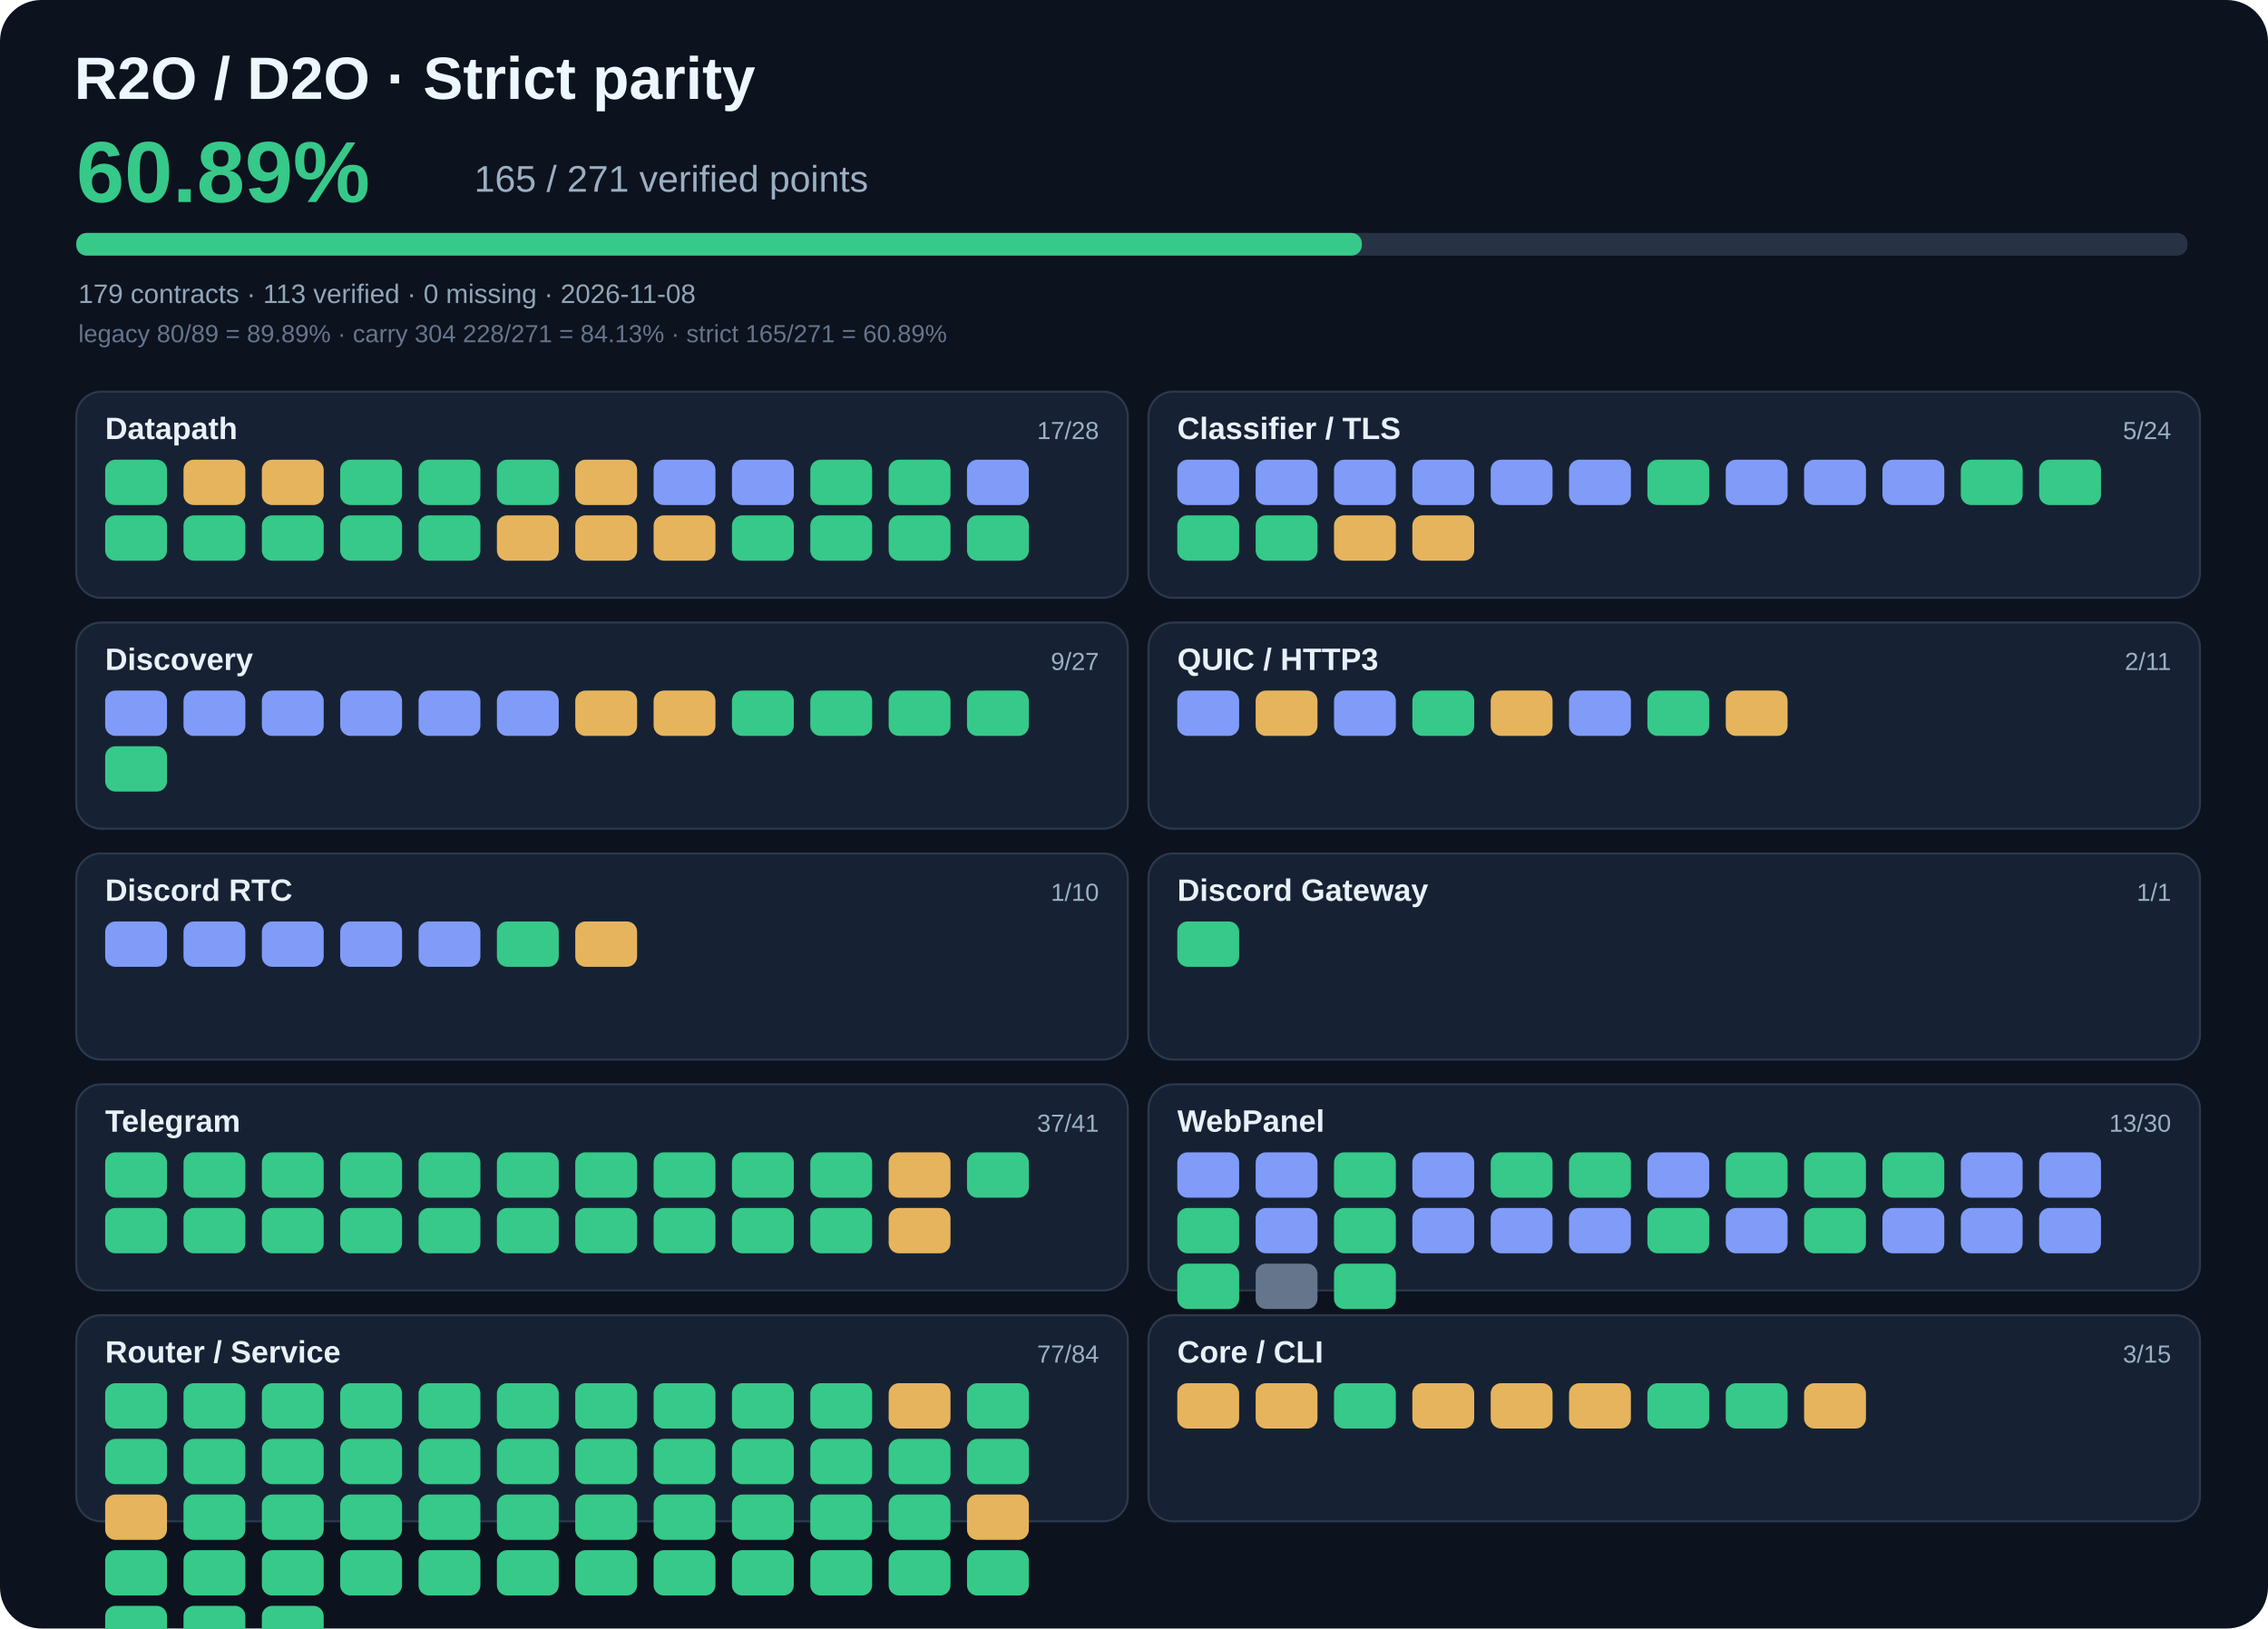
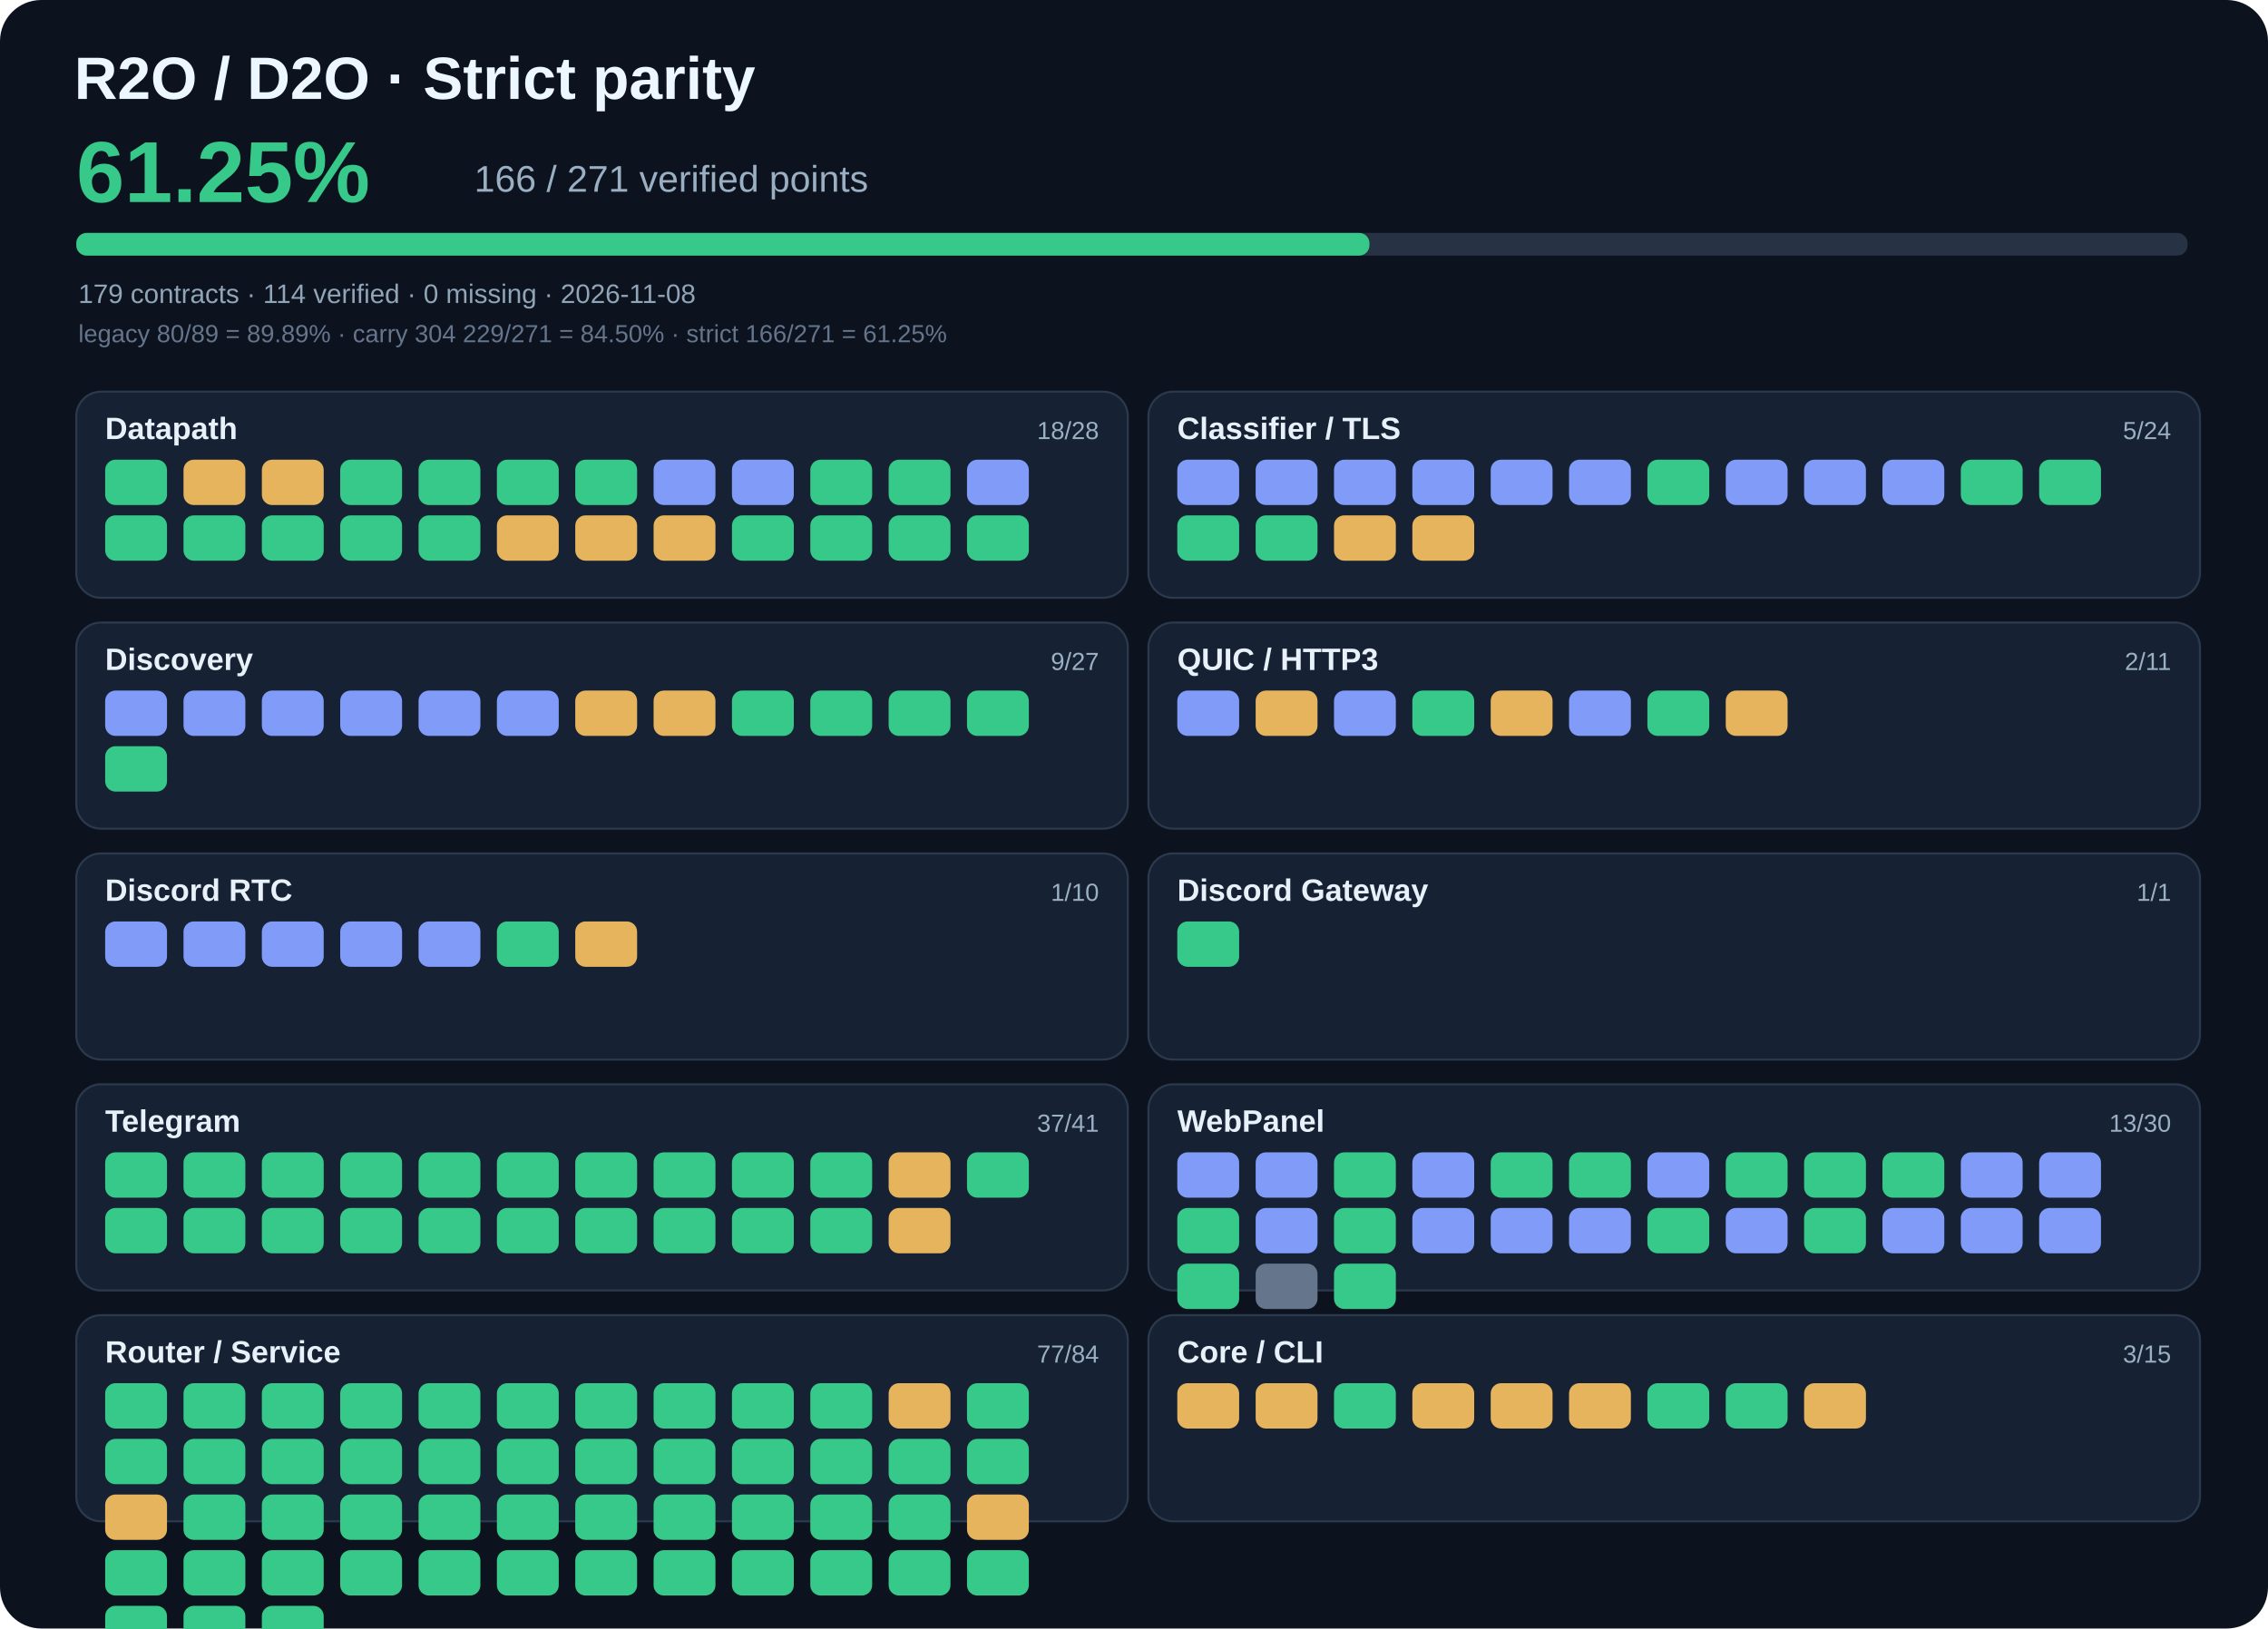
- <svg xmlns="http://www.w3.org/2000/svg" viewBox="0 0 1100 790" width="1100" height="790" role="img" aria-label="R2O strict parity 60.89%">
+ <svg xmlns="http://www.w3.org/2000/svg" viewBox="0 0 1100 790" width="1100" height="790" role="img" aria-label="R2O strict parity 61.25%">
  <rect width="1100" height="790" rx="20" fill="#0c121e" />
  <text x="36" y="48" fill="#edf7ff" font-family="Arial,sans-serif" font-size="29" font-weight="700">R2O / D2O · Strict parity</text>
-   <text x="37" y="98" fill="#36c989" font-family="Arial,sans-serif" font-size="42" font-weight="700">60.89%</text>
-   <text x="230" y="93" fill="#9bafc3" font-family="Arial,sans-serif" font-size="18">165 / 271 verified points</text>
+   <text x="37" y="98" fill="#36c989" font-family="Arial,sans-serif" font-size="42" font-weight="700">61.25%</text>
+   <text x="230" y="93" fill="#9bafc3" font-family="Arial,sans-serif" font-size="18">166 / 271 verified points</text>
  <rect x="37" y="113" width="1024" height="11" rx="5" fill="#273245" />
-   <rect x="37" y="113" width="623.5" height="11" rx="5" fill="#36c989" />
-   <text x="38" y="147" fill="#90a5b8" font-family="Arial,sans-serif" font-size="13">179 contracts · 113 verified · 0 missing · 2026-11-08</text>
-   <text x="38" y="166" fill="#65758c" font-family="Arial,sans-serif" font-size="12">legacy 80/89 = 89.89% · carry 304 228/271 = 84.13% · strict 165/271 = 60.89%</text>
+   <rect x="37" y="113" width="627.2" height="11" rx="5" fill="#36c989" />
+   <text x="38" y="147" fill="#90a5b8" font-family="Arial,sans-serif" font-size="13">179 contracts · 114 verified · 0 missing · 2026-11-08</text>
+   <text x="38" y="166" fill="#65758c" font-family="Arial,sans-serif" font-size="12">legacy 80/89 = 89.89% · carry 304 229/271 = 84.50% · strict 166/271 = 61.25%</text>
  <rect x="37" y="190" width="510" height="100" rx="12" fill="#162233" stroke="#2b394c" />
  <text x="51" y="213" fill="#e8f1fa" font-family="Arial,sans-serif" font-size="15" font-weight="700">Datapath</text>
-   <text x="533" y="213" text-anchor="end" fill="#9bb0c5" font-family="Arial,sans-serif" font-size="12">17/28</text>
+   <text x="533" y="213" text-anchor="end" fill="#9bb0c5" font-family="Arial,sans-serif" font-size="12">18/28</text>
  <rect x="51" y="223" width="30" height="22" rx="5" fill="#36c989" />
  <rect x="89" y="223" width="30" height="22" rx="5" fill="#e6b45d" />
  <rect x="127" y="223" width="30" height="22" rx="5" fill="#e6b45d" />
  <rect x="165" y="223" width="30" height="22" rx="5" fill="#36c989" />
  <rect x="203" y="223" width="30" height="22" rx="5" fill="#36c989" />
  <rect x="241" y="223" width="30" height="22" rx="5" fill="#36c989" />
-   <rect x="279" y="223" width="30" height="22" rx="5" fill="#e6b45d" />
+   <rect x="279" y="223" width="30" height="22" rx="5" fill="#36c989" />
  <rect x="317" y="223" width="30" height="22" rx="5" fill="#819bf8" />
  <rect x="355" y="223" width="30" height="22" rx="5" fill="#819bf8" />
  <rect x="393" y="223" width="30" height="22" rx="5" fill="#36c989" />
  <rect x="431" y="223" width="30" height="22" rx="5" fill="#36c989" />
  <rect x="469" y="223" width="30" height="22" rx="5" fill="#819bf8" />
  <rect x="51" y="250" width="30" height="22" rx="5" fill="#36c989" />
  <rect x="89" y="250" width="30" height="22" rx="5" fill="#36c989" />
  <rect x="127" y="250" width="30" height="22" rx="5" fill="#36c989" />
  <rect x="165" y="250" width="30" height="22" rx="5" fill="#36c989" />
  <rect x="203" y="250" width="30" height="22" rx="5" fill="#36c989" />
  <rect x="241" y="250" width="30" height="22" rx="5" fill="#e6b45d" />
  <rect x="279" y="250" width="30" height="22" rx="5" fill="#e6b45d" />
  <rect x="317" y="250" width="30" height="22" rx="5" fill="#e6b45d" />
  <rect x="355" y="250" width="30" height="22" rx="5" fill="#36c989" />
  <rect x="393" y="250" width="30" height="22" rx="5" fill="#36c989" />
  <rect x="431" y="250" width="30" height="22" rx="5" fill="#36c989" />
  <rect x="469" y="250" width="30" height="22" rx="5" fill="#36c989" />
  <rect x="557" y="190" width="510" height="100" rx="12" fill="#162233" stroke="#2b394c" />
  <text x="571" y="213" fill="#e8f1fa" font-family="Arial,sans-serif" font-size="15" font-weight="700">Classifier / TLS</text>
  <text x="1053" y="213" text-anchor="end" fill="#9bb0c5" font-family="Arial,sans-serif" font-size="12">5/24</text>
  <rect x="571" y="223" width="30" height="22" rx="5" fill="#819bf8" />
  <rect x="609" y="223" width="30" height="22" rx="5" fill="#819bf8" />
  <rect x="647" y="223" width="30" height="22" rx="5" fill="#819bf8" />
  <rect x="685" y="223" width="30" height="22" rx="5" fill="#819bf8" />
  <rect x="723" y="223" width="30" height="22" rx="5" fill="#819bf8" />
  <rect x="761" y="223" width="30" height="22" rx="5" fill="#819bf8" />
  <rect x="799" y="223" width="30" height="22" rx="5" fill="#36c989" />
  <rect x="837" y="223" width="30" height="22" rx="5" fill="#819bf8" />
  <rect x="875" y="223" width="30" height="22" rx="5" fill="#819bf8" />
  <rect x="913" y="223" width="30" height="22" rx="5" fill="#819bf8" />
  <rect x="951" y="223" width="30" height="22" rx="5" fill="#36c989" />
  <rect x="989" y="223" width="30" height="22" rx="5" fill="#36c989" />
  <rect x="571" y="250" width="30" height="22" rx="5" fill="#36c989" />
  <rect x="609" y="250" width="30" height="22" rx="5" fill="#36c989" />
  <rect x="647" y="250" width="30" height="22" rx="5" fill="#e6b45d" />
  <rect x="685" y="250" width="30" height="22" rx="5" fill="#e6b45d" />
  <rect x="37" y="302" width="510" height="100" rx="12" fill="#162233" stroke="#2b394c" />
  <text x="51" y="325" fill="#e8f1fa" font-family="Arial,sans-serif" font-size="15" font-weight="700">Discovery</text>
  <text x="533" y="325" text-anchor="end" fill="#9bb0c5" font-family="Arial,sans-serif" font-size="12">9/27</text>
  <rect x="51" y="335" width="30" height="22" rx="5" fill="#819bf8" />
  <rect x="89" y="335" width="30" height="22" rx="5" fill="#819bf8" />
  <rect x="127" y="335" width="30" height="22" rx="5" fill="#819bf8" />
  <rect x="165" y="335" width="30" height="22" rx="5" fill="#819bf8" />
  <rect x="203" y="335" width="30" height="22" rx="5" fill="#819bf8" />
  <rect x="241" y="335" width="30" height="22" rx="5" fill="#819bf8" />
  <rect x="279" y="335" width="30" height="22" rx="5" fill="#e6b45d" />
  <rect x="317" y="335" width="30" height="22" rx="5" fill="#e6b45d" />
  <rect x="355" y="335" width="30" height="22" rx="5" fill="#36c989" />
  <rect x="393" y="335" width="30" height="22" rx="5" fill="#36c989" />
  <rect x="431" y="335" width="30" height="22" rx="5" fill="#36c989" />
  <rect x="469" y="335" width="30" height="22" rx="5" fill="#36c989" />
  <rect x="51" y="362" width="30" height="22" rx="5" fill="#36c989" />
  <rect x="557" y="302" width="510" height="100" rx="12" fill="#162233" stroke="#2b394c" />
  <text x="571" y="325" fill="#e8f1fa" font-family="Arial,sans-serif" font-size="15" font-weight="700">QUIC / HTTP3</text>
  <text x="1053" y="325" text-anchor="end" fill="#9bb0c5" font-family="Arial,sans-serif" font-size="12">2/11</text>
  <rect x="571" y="335" width="30" height="22" rx="5" fill="#819bf8" />
  <rect x="609" y="335" width="30" height="22" rx="5" fill="#e6b45d" />
  <rect x="647" y="335" width="30" height="22" rx="5" fill="#819bf8" />
  <rect x="685" y="335" width="30" height="22" rx="5" fill="#36c989" />
  <rect x="723" y="335" width="30" height="22" rx="5" fill="#e6b45d" />
  <rect x="761" y="335" width="30" height="22" rx="5" fill="#819bf8" />
  <rect x="799" y="335" width="30" height="22" rx="5" fill="#36c989" />
  <rect x="837" y="335" width="30" height="22" rx="5" fill="#e6b45d" />
  <rect x="37" y="414" width="510" height="100" rx="12" fill="#162233" stroke="#2b394c" />
  <text x="51" y="437" fill="#e8f1fa" font-family="Arial,sans-serif" font-size="15" font-weight="700">Discord RTC</text>
  <text x="533" y="437" text-anchor="end" fill="#9bb0c5" font-family="Arial,sans-serif" font-size="12">1/10</text>
  <rect x="51" y="447" width="30" height="22" rx="5" fill="#819bf8" />
  <rect x="89" y="447" width="30" height="22" rx="5" fill="#819bf8" />
  <rect x="127" y="447" width="30" height="22" rx="5" fill="#819bf8" />
  <rect x="165" y="447" width="30" height="22" rx="5" fill="#819bf8" />
  <rect x="203" y="447" width="30" height="22" rx="5" fill="#819bf8" />
  <rect x="241" y="447" width="30" height="22" rx="5" fill="#36c989" />
  <rect x="279" y="447" width="30" height="22" rx="5" fill="#e6b45d" />
  <rect x="557" y="414" width="510" height="100" rx="12" fill="#162233" stroke="#2b394c" />
  <text x="571" y="437" fill="#e8f1fa" font-family="Arial,sans-serif" font-size="15" font-weight="700">Discord Gateway</text>
  <text x="1053" y="437" text-anchor="end" fill="#9bb0c5" font-family="Arial,sans-serif" font-size="12">1/1</text>
  <rect x="571" y="447" width="30" height="22" rx="5" fill="#36c989" />
  <rect x="37" y="526" width="510" height="100" rx="12" fill="#162233" stroke="#2b394c" />
  <text x="51" y="549" fill="#e8f1fa" font-family="Arial,sans-serif" font-size="15" font-weight="700">Telegram</text>
  <text x="533" y="549" text-anchor="end" fill="#9bb0c5" font-family="Arial,sans-serif" font-size="12">37/41</text>
  <rect x="51" y="559" width="30" height="22" rx="5" fill="#36c989" />
  <rect x="89" y="559" width="30" height="22" rx="5" fill="#36c989" />
  <rect x="127" y="559" width="30" height="22" rx="5" fill="#36c989" />
  <rect x="165" y="559" width="30" height="22" rx="5" fill="#36c989" />
  <rect x="203" y="559" width="30" height="22" rx="5" fill="#36c989" />
  <rect x="241" y="559" width="30" height="22" rx="5" fill="#36c989" />
  <rect x="279" y="559" width="30" height="22" rx="5" fill="#36c989" />
  <rect x="317" y="559" width="30" height="22" rx="5" fill="#36c989" />
  <rect x="355" y="559" width="30" height="22" rx="5" fill="#36c989" />
  <rect x="393" y="559" width="30" height="22" rx="5" fill="#36c989" />
  <rect x="431" y="559" width="30" height="22" rx="5" fill="#e6b45d" />
  <rect x="469" y="559" width="30" height="22" rx="5" fill="#36c989" />
  <rect x="51" y="586" width="30" height="22" rx="5" fill="#36c989" />
  <rect x="89" y="586" width="30" height="22" rx="5" fill="#36c989" />
  <rect x="127" y="586" width="30" height="22" rx="5" fill="#36c989" />
  <rect x="165" y="586" width="30" height="22" rx="5" fill="#36c989" />
  <rect x="203" y="586" width="30" height="22" rx="5" fill="#36c989" />
  <rect x="241" y="586" width="30" height="22" rx="5" fill="#36c989" />
  <rect x="279" y="586" width="30" height="22" rx="5" fill="#36c989" />
  <rect x="317" y="586" width="30" height="22" rx="5" fill="#36c989" />
  <rect x="355" y="586" width="30" height="22" rx="5" fill="#36c989" />
  <rect x="393" y="586" width="30" height="22" rx="5" fill="#36c989" />
  <rect x="431" y="586" width="30" height="22" rx="5" fill="#e6b45d" />
  <rect x="557" y="526" width="510" height="100" rx="12" fill="#162233" stroke="#2b394c" />
  <text x="571" y="549" fill="#e8f1fa" font-family="Arial,sans-serif" font-size="15" font-weight="700">WebPanel</text>
  <text x="1053" y="549" text-anchor="end" fill="#9bb0c5" font-family="Arial,sans-serif" font-size="12">13/30</text>
  <rect x="571" y="559" width="30" height="22" rx="5" fill="#819bf8" />
  <rect x="609" y="559" width="30" height="22" rx="5" fill="#819bf8" />
  <rect x="647" y="559" width="30" height="22" rx="5" fill="#36c989" />
  <rect x="685" y="559" width="30" height="22" rx="5" fill="#819bf8" />
  <rect x="723" y="559" width="30" height="22" rx="5" fill="#36c989" />
  <rect x="761" y="559" width="30" height="22" rx="5" fill="#36c989" />
  <rect x="799" y="559" width="30" height="22" rx="5" fill="#819bf8" />
  <rect x="837" y="559" width="30" height="22" rx="5" fill="#36c989" />
  <rect x="875" y="559" width="30" height="22" rx="5" fill="#36c989" />
  <rect x="913" y="559" width="30" height="22" rx="5" fill="#36c989" />
  <rect x="951" y="559" width="30" height="22" rx="5" fill="#819bf8" />
  <rect x="989" y="559" width="30" height="22" rx="5" fill="#819bf8" />
  <rect x="571" y="586" width="30" height="22" rx="5" fill="#36c989" />
  <rect x="609" y="586" width="30" height="22" rx="5" fill="#819bf8" />
  <rect x="647" y="586" width="30" height="22" rx="5" fill="#36c989" />
  <rect x="685" y="586" width="30" height="22" rx="5" fill="#819bf8" />
  <rect x="723" y="586" width="30" height="22" rx="5" fill="#819bf8" />
  <rect x="761" y="586" width="30" height="22" rx="5" fill="#819bf8" />
  <rect x="799" y="586" width="30" height="22" rx="5" fill="#36c989" />
  <rect x="837" y="586" width="30" height="22" rx="5" fill="#819bf8" />
  <rect x="875" y="586" width="30" height="22" rx="5" fill="#36c989" />
  <rect x="913" y="586" width="30" height="22" rx="5" fill="#819bf8" />
  <rect x="951" y="586" width="30" height="22" rx="5" fill="#819bf8" />
  <rect x="989" y="586" width="30" height="22" rx="5" fill="#819bf8" />
  <rect x="571" y="613" width="30" height="22" rx="5" fill="#36c989" />
  <rect x="609" y="613" width="30" height="22" rx="5" fill="#65758c" />
  <rect x="647" y="613" width="30" height="22" rx="5" fill="#36c989" />
  <rect x="37" y="638" width="510" height="100" rx="12" fill="#162233" stroke="#2b394c" />
  <text x="51" y="661" fill="#e8f1fa" font-family="Arial,sans-serif" font-size="15" font-weight="700">Router / Service</text>
  <text x="533" y="661" text-anchor="end" fill="#9bb0c5" font-family="Arial,sans-serif" font-size="12">77/84</text>
  <rect x="51" y="671" width="30" height="22" rx="5" fill="#36c989" />
  <rect x="89" y="671" width="30" height="22" rx="5" fill="#36c989" />
  <rect x="127" y="671" width="30" height="22" rx="5" fill="#36c989" />
  <rect x="165" y="671" width="30" height="22" rx="5" fill="#36c989" />
  <rect x="203" y="671" width="30" height="22" rx="5" fill="#36c989" />
  <rect x="241" y="671" width="30" height="22" rx="5" fill="#36c989" />
  <rect x="279" y="671" width="30" height="22" rx="5" fill="#36c989" />
  <rect x="317" y="671" width="30" height="22" rx="5" fill="#36c989" />
  <rect x="355" y="671" width="30" height="22" rx="5" fill="#36c989" />
  <rect x="393" y="671" width="30" height="22" rx="5" fill="#36c989" />
  <rect x="431" y="671" width="30" height="22" rx="5" fill="#e6b45d" />
  <rect x="469" y="671" width="30" height="22" rx="5" fill="#36c989" />
  <rect x="51" y="698" width="30" height="22" rx="5" fill="#36c989" />
  <rect x="89" y="698" width="30" height="22" rx="5" fill="#36c989" />
  <rect x="127" y="698" width="30" height="22" rx="5" fill="#36c989" />
  <rect x="165" y="698" width="30" height="22" rx="5" fill="#36c989" />
  <rect x="203" y="698" width="30" height="22" rx="5" fill="#36c989" />
  <rect x="241" y="698" width="30" height="22" rx="5" fill="#36c989" />
  <rect x="279" y="698" width="30" height="22" rx="5" fill="#36c989" />
  <rect x="317" y="698" width="30" height="22" rx="5" fill="#36c989" />
  <rect x="355" y="698" width="30" height="22" rx="5" fill="#36c989" />
  <rect x="393" y="698" width="30" height="22" rx="5" fill="#36c989" />
  <rect x="431" y="698" width="30" height="22" rx="5" fill="#36c989" />
  <rect x="469" y="698" width="30" height="22" rx="5" fill="#36c989" />
  <rect x="51" y="725" width="30" height="22" rx="5" fill="#e6b45d" />
  <rect x="89" y="725" width="30" height="22" rx="5" fill="#36c989" />
  <rect x="127" y="725" width="30" height="22" rx="5" fill="#36c989" />
  <rect x="165" y="725" width="30" height="22" rx="5" fill="#36c989" />
  <rect x="203" y="725" width="30" height="22" rx="5" fill="#36c989" />
  <rect x="241" y="725" width="30" height="22" rx="5" fill="#36c989" />
  <rect x="279" y="725" width="30" height="22" rx="5" fill="#36c989" />
  <rect x="317" y="725" width="30" height="22" rx="5" fill="#36c989" />
  <rect x="355" y="725" width="30" height="22" rx="5" fill="#36c989" />
  <rect x="393" y="725" width="30" height="22" rx="5" fill="#36c989" />
  <rect x="431" y="725" width="30" height="22" rx="5" fill="#36c989" />
  <rect x="469" y="725" width="30" height="22" rx="5" fill="#e6b45d" />
  <rect x="51" y="752" width="30" height="22" rx="5" fill="#36c989" />
  <rect x="89" y="752" width="30" height="22" rx="5" fill="#36c989" />
  <rect x="127" y="752" width="30" height="22" rx="5" fill="#36c989" />
  <rect x="165" y="752" width="30" height="22" rx="5" fill="#36c989" />
  <rect x="203" y="752" width="30" height="22" rx="5" fill="#36c989" />
  <rect x="241" y="752" width="30" height="22" rx="5" fill="#36c989" />
  <rect x="279" y="752" width="30" height="22" rx="5" fill="#36c989" />
  <rect x="317" y="752" width="30" height="22" rx="5" fill="#36c989" />
  <rect x="355" y="752" width="30" height="22" rx="5" fill="#36c989" />
  <rect x="393" y="752" width="30" height="22" rx="5" fill="#36c989" />
  <rect x="431" y="752" width="30" height="22" rx="5" fill="#36c989" />
  <rect x="469" y="752" width="30" height="22" rx="5" fill="#36c989" />
  <rect x="51" y="779" width="30" height="22" rx="5" fill="#36c989" />
  <rect x="89" y="779" width="30" height="22" rx="5" fill="#36c989" />
  <rect x="127" y="779" width="30" height="22" rx="5" fill="#36c989" />
  <rect x="557" y="638" width="510" height="100" rx="12" fill="#162233" stroke="#2b394c" />
  <text x="571" y="661" fill="#e8f1fa" font-family="Arial,sans-serif" font-size="15" font-weight="700">Core / CLI</text>
  <text x="1053" y="661" text-anchor="end" fill="#9bb0c5" font-family="Arial,sans-serif" font-size="12">3/15</text>
  <rect x="571" y="671" width="30" height="22" rx="5" fill="#e6b45d" />
  <rect x="609" y="671" width="30" height="22" rx="5" fill="#e6b45d" />
  <rect x="647" y="671" width="30" height="22" rx="5" fill="#36c989" />
  <rect x="685" y="671" width="30" height="22" rx="5" fill="#e6b45d" />
  <rect x="723" y="671" width="30" height="22" rx="5" fill="#e6b45d" />
  <rect x="761" y="671" width="30" height="22" rx="5" fill="#e6b45d" />
  <rect x="799" y="671" width="30" height="22" rx="5" fill="#36c989" />
  <rect x="837" y="671" width="30" height="22" rx="5" fill="#36c989" />
  <rect x="875" y="671" width="30" height="22" rx="5" fill="#e6b45d" />
</svg>
